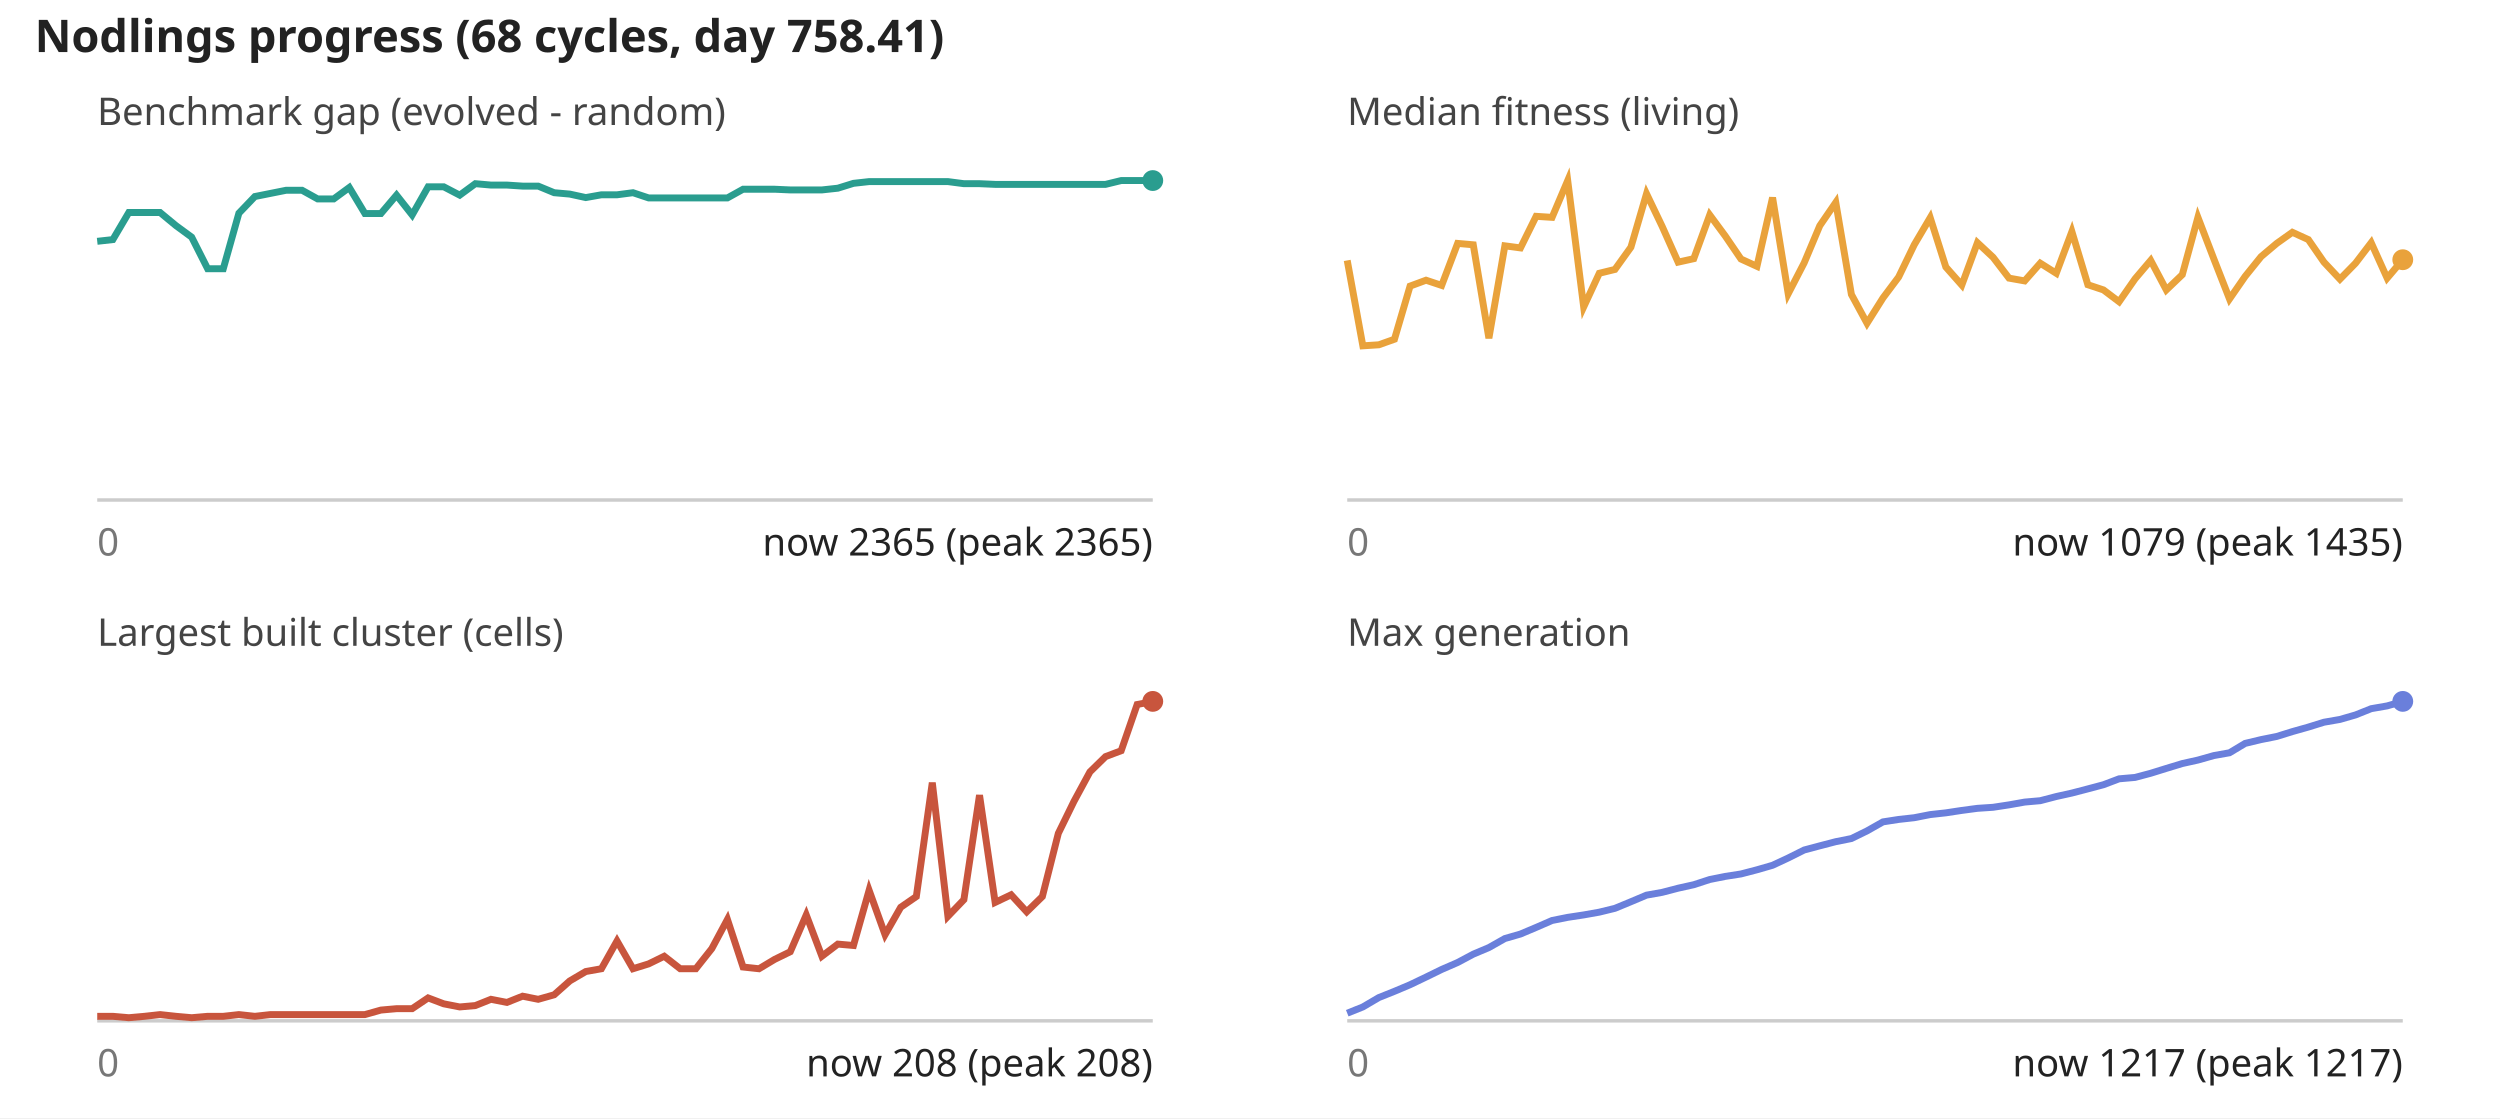
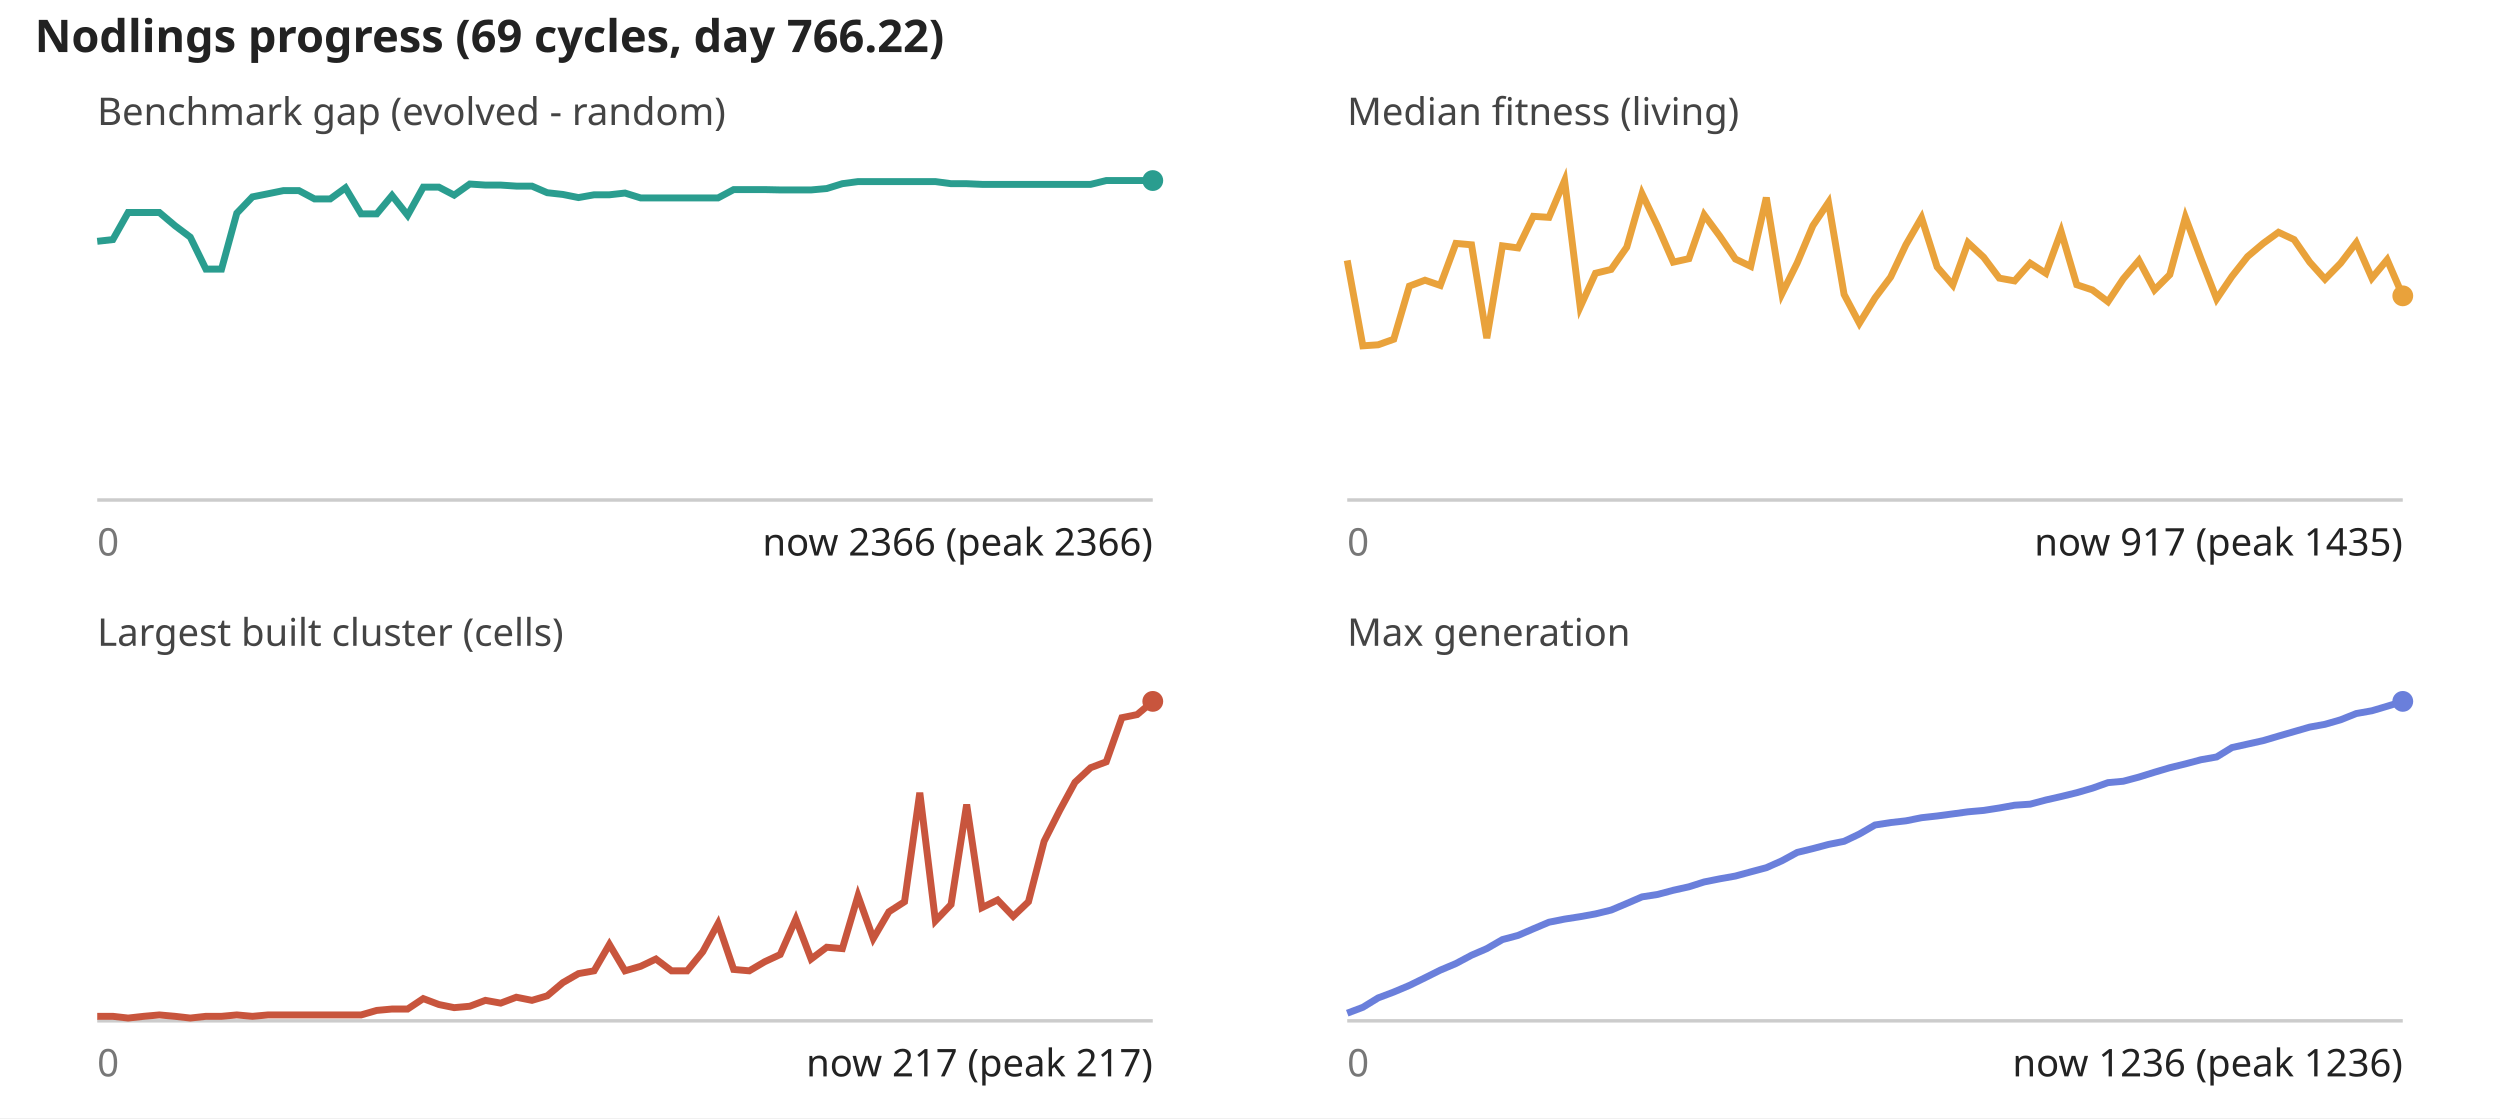
<svg xmlns="http://www.w3.org/2000/svg" viewBox="0 0 720 322" font-family="sans-serif" font-size="11">
  <rect width="100%" height="100%" fill="#fff" />
-   <text x="10" y="15" font-size="13" font-weight="bold" fill="#222">Nodlings progress (68 cycles, day 758.41)</text>
+   <text x="10" y="15" font-size="13" font-weight="bold" fill="#222">Nodlings progress (69 cycles, day 766.22)</text>
  <text x="28" y="36" fill="#444">Benchmark gap (evolved - random)</text>
  <line x1="28" y1="144" x2="332" y2="144" stroke="#ccc" />
-   <polyline fill="none" stroke="#2a9d8f" stroke-width="2" points="28.0,69.5 32.5,69.0 37.1,61.2 41.6,61.2 46.1,61.2 50.7,65.0 55.2,68.3 59.8,77.4 64.3,77.4 68.8,61.4 73.4,56.6 77.9,55.7 82.4,54.8 87.0,54.8 91.5,57.3 96.1,57.3 100.6,54.0 105.1,61.5 109.7,61.5 114.2,56.2 118.7,61.9 123.3,53.8 127.8,53.8 132.4,56.2 136.9,52.9 141.4,53.3 146.0,53.3 150.5,53.6 155.0,53.6 159.6,55.5 164.1,55.9 168.7,56.9 173.2,56.1 177.7,56.1 182.3,55.5 186.8,57.0 191.3,57.0 195.9,57.0 200.4,57.0 205.0,57.0 209.5,57.0 214.0,54.5 218.6,54.5 223.1,54.5 227.6,54.7 232.2,54.7 236.7,54.7 241.3,54.2 245.8,52.8 250.3,52.3 254.9,52.3 259.4,52.3 263.9,52.3 268.5,52.3 273.0,52.3 277.6,52.9 282.1,52.9 286.6,53.1 291.2,53.1 295.7,53.1 300.2,53.1 304.8,53.1 309.3,53.1 313.9,53.1 318.4,53.1 322.9,52.0 327.5,52.0 332.0,52.0" />
+   <polyline fill="none" stroke="#2a9d8f" stroke-width="2" points="28.0,69.5 32.5,69.0 36.9,61.2 41.4,61.2 45.9,61.2 50.4,65.0 54.8,68.3 59.3,77.5 63.8,77.5 68.2,61.4 72.7,56.7 77.2,55.8 81.6,54.9 86.1,54.9 90.6,57.3 95.1,57.3 99.5,54.1 104.0,61.6 108.5,61.6 112.9,56.3 117.4,62.0 121.9,53.9 126.4,53.9 130.8,56.2 135.3,53.0 139.8,53.3 144.2,53.3 148.7,53.6 153.2,53.6 157.6,55.5 162.1,56.0 166.6,56.9 171.1,56.1 175.5,56.1 180.0,55.6 184.5,57.0 188.9,57.0 193.4,57.0 197.9,57.0 202.4,57.0 206.8,57.0 211.3,54.6 215.8,54.6 220.2,54.6 224.7,54.7 229.2,54.7 233.6,54.7 238.1,54.3 242.6,52.9 247.1,52.3 251.5,52.3 256.0,52.3 260.5,52.3 264.9,52.3 269.4,52.3 273.9,52.9 278.4,52.9 282.8,53.1 287.3,53.1 291.8,53.1 296.2,53.1 300.7,53.1 305.2,53.1 309.6,53.1 314.1,53.1 318.6,52.0 323.1,52.0 327.5,52.0 332.0,52.0" />
  <circle cx="332.0" cy="52.0" r="3" fill="#2a9d8f" />
  <text x="28" y="160" fill="#777">0</text>
-   <text x="332" y="160" text-anchor="end" fill="#222">now 2365 (peak 2365)</text>
+   <text x="332" y="160" text-anchor="end" fill="#222">now 2366 (peak 2366)</text>
  <text x="388" y="36" fill="#444">Median fitness (living)</text>
  <line x1="388" y1="144" x2="692" y2="144" stroke="#ccc" />
-   <polyline fill="none" stroke="#e9a23b" stroke-width="2" points="388.0,75.0 392.5,99.6 397.1,99.3 401.6,97.7 406.1,82.4 410.7,80.7 415.2,82.2 419.8,70.1 424.3,70.5 428.8,97.4 433.4,70.8 437.9,71.4 442.4,62.3 447.0,62.6 451.5,52.0 456.1,88.4 460.6,78.7 465.1,77.6 469.7,71.2 474.2,55.8 478.7,65.2 483.3,75.5 487.8,74.5 492.4,61.9 496.9,68.0 501.4,74.6 506.0,76.7 510.5,56.9 515.0,84.6 519.6,75.7 524.1,65.0 528.7,58.3 533.2,84.8 537.7,93.1 542.3,85.8 546.8,79.8 551.3,70.5 555.9,62.7 560.4,76.9 565.0,82.1 569.5,69.9 574.0,74.1 578.6,80.1 583.1,80.9 587.6,75.8 592.2,78.7 596.7,66.7 601.3,82.0 605.8,83.5 610.3,86.9 614.9,80.3 619.4,75.0 623.9,83.5 628.5,79.1 633.0,62.6 637.6,74.6 642.1,86.1 646.6,79.6 651.2,73.9 655.7,70.1 660.2,66.9 664.8,69.0 669.3,75.5 673.9,80.4 678.4,75.8 682.9,69.9 687.5,80.1 692.0,74.8" />
-   <circle cx="692.0" cy="74.8" r="3" fill="#e9a23b" />
+   <polyline fill="none" stroke="#e9a23b" stroke-width="2" points="388.0,75.0 392.5,99.6 396.9,99.3 401.4,97.7 405.9,82.4 410.4,80.7 414.8,82.2 419.3,70.1 423.8,70.5 428.2,97.4 432.7,70.8 437.2,71.4 441.6,62.3 446.1,62.6 450.6,52.0 455.1,88.4 459.5,78.7 464.0,77.6 468.5,71.2 472.9,55.8 477.4,65.2 481.9,75.5 486.4,74.5 490.8,61.9 495.3,68.0 499.8,74.6 504.2,76.7 508.7,56.9 513.2,84.6 517.6,75.7 522.1,65.0 526.6,58.3 531.1,84.8 535.5,93.1 540.0,85.8 544.5,79.8 548.9,70.5 553.4,62.7 557.9,76.9 562.4,82.1 566.8,69.9 571.3,74.1 575.8,80.1 580.2,80.9 584.7,75.8 589.2,78.7 593.6,66.7 598.1,82.0 602.6,83.5 607.1,86.9 611.5,80.3 616.0,75.0 620.5,83.5 624.9,79.1 629.4,62.6 633.9,74.6 638.4,86.1 642.8,79.6 647.3,73.9 651.8,70.1 656.2,66.9 660.7,69.0 665.2,75.5 669.6,80.4 674.1,75.8 678.6,69.9 683.1,80.1 687.5,74.8 692.0,85.2" />
+   <circle cx="692.0" cy="85.2" r="3" fill="#e9a23b" />
  <text x="388" y="160" fill="#777">0</text>
-   <text x="692" y="160" text-anchor="end" fill="#222">now 1079 (peak 1435)</text>
+   <text x="692" y="160" text-anchor="end" fill="#222">now 917 (peak 1435)</text>
  <text x="28" y="186" fill="#444">Largest built cluster (cells)</text>
  <line x1="28" y1="294" x2="332" y2="294" stroke="#ccc" />
-   <polyline fill="none" stroke="#c8553d" stroke-width="2" points="28.0,292.7 32.5,292.7 37.1,293.1 41.6,292.7 46.1,292.2 50.7,292.7 55.2,293.1 59.8,292.7 64.3,292.7 68.8,292.2 73.4,292.7 77.9,292.2 82.4,292.2 87.0,292.2 91.5,292.2 96.1,292.2 100.6,292.2 105.1,292.2 109.7,290.9 114.2,290.5 118.7,290.5 123.3,287.4 127.8,289.1 132.4,290.0 136.9,289.6 141.4,287.8 146.0,288.7 150.5,286.9 155.0,287.8 159.6,286.5 164.1,282.5 168.7,279.8 173.2,279.0 177.7,271.0 182.3,279.0 186.8,277.6 191.3,275.4 195.9,279.0 200.4,279.0 205.0,273.2 209.5,264.8 214.0,278.5 218.6,279.0 223.1,276.3 227.6,274.1 232.2,263.5 236.7,275.4 241.3,271.9 245.8,272.3 250.3,256.4 254.9,269.2 259.4,261.3 263.9,258.2 268.5,225.4 273.0,263.9 277.6,259.1 282.1,229.0 286.6,259.9 291.2,257.7 295.7,262.6 300.2,258.2 304.8,240.0 309.3,230.8 313.9,222.3 318.4,217.9 322.9,216.2 327.5,202.9 332.0,202.0" />
+   <polyline fill="none" stroke="#c8553d" stroke-width="2" points="28.0,292.7 32.5,292.7 36.9,293.2 41.4,292.7 45.9,292.3 50.4,292.7 54.8,293.2 59.3,292.7 63.8,292.7 68.2,292.3 72.7,292.7 77.2,292.3 81.6,292.3 86.1,292.3 90.6,292.3 95.1,292.3 99.5,292.3 104.0,292.3 108.5,291.0 112.9,290.6 117.4,290.6 121.9,287.6 126.4,289.3 130.8,290.2 135.3,289.8 139.8,288.1 144.2,288.9 148.7,287.2 153.2,288.1 157.6,286.8 162.1,283.0 166.6,280.4 171.1,279.6 175.5,272.0 180.0,279.6 184.5,278.3 188.9,276.2 193.4,279.6 197.9,279.6 202.4,274.1 206.8,266.0 211.3,279.2 215.8,279.6 220.2,277.0 224.7,274.9 229.2,264.7 233.6,276.2 238.1,272.8 242.6,273.2 247.1,258.0 251.5,270.3 256.0,262.6 260.5,259.7 264.9,228.3 269.4,265.2 273.9,260.5 278.4,231.7 282.8,261.4 287.3,259.2 291.8,263.9 296.2,259.7 300.7,242.3 305.2,233.4 309.6,225.3 314.1,221.1 318.6,219.4 323.1,206.7 327.5,205.8 332.0,202.0" />
  <circle cx="332.0" cy="202.0" r="3" fill="#c8553d" />
  <text x="28" y="310" fill="#777">0</text>
-   <text x="332" y="310" text-anchor="end" fill="#222">now 208 (peak 208)</text>
+   <text x="332" y="310" text-anchor="end" fill="#222">now 217 (peak 217)</text>
  <text x="388" y="186" fill="#444">Max generation</text>
  <line x1="388" y1="294" x2="692" y2="294" stroke="#ccc" />
-   <polyline fill="none" stroke="#6a7fdb" stroke-width="2" points="388.0,291.8 392.5,290.0 397.1,287.3 401.6,285.5 406.1,283.6 410.7,281.4 415.2,279.2 419.8,277.2 424.3,274.8 428.8,272.9 433.4,270.3 437.9,269.0 442.4,267.1 447.0,265.1 451.5,264.2 456.1,263.5 460.6,262.7 465.1,261.6 469.7,259.7 474.2,257.8 478.7,257.0 483.3,255.8 487.8,254.8 492.4,253.3 496.9,252.4 501.4,251.7 506.0,250.5 510.5,249.2 515.0,247.1 519.6,244.8 524.1,243.6 528.7,242.4 533.2,241.5 537.7,239.3 542.3,236.7 546.8,236.0 551.3,235.5 555.9,234.6 560.4,234.1 565.0,233.4 569.5,232.8 574.0,232.5 578.6,231.8 583.1,231.0 587.6,230.6 592.2,229.4 596.7,228.4 601.3,227.2 605.8,226.0 610.3,224.3 614.9,223.9 619.4,222.7 623.9,221.3 628.5,219.9 633.0,218.9 637.6,217.6 642.1,216.8 646.6,214.1 651.2,213.0 655.7,212.1 660.2,210.7 664.8,209.4 669.3,208.0 673.9,207.2 678.4,205.9 682.9,204.1 687.5,203.3 692.0,202.0" />
+   <polyline fill="none" stroke="#6a7fdb" stroke-width="2" points="388.0,291.8 392.5,290.1 396.9,287.4 401.4,285.7 405.9,283.8 410.4,281.6 414.8,279.4 419.3,277.5 423.8,275.1 428.2,273.2 432.7,270.6 437.2,269.4 441.6,267.5 446.1,265.6 450.6,264.7 455.1,264.0 459.5,263.2 464.0,262.1 468.5,260.2 472.9,258.3 477.4,257.6 481.9,256.4 486.4,255.4 490.8,254.0 495.3,253.1 499.8,252.3 504.2,251.1 508.7,249.9 513.2,247.9 517.6,245.5 522.1,244.4 526.6,243.2 531.1,242.3 535.5,240.2 540.0,237.6 544.5,236.9 548.9,236.4 553.4,235.5 557.9,235.0 562.4,234.4 566.8,233.8 571.3,233.4 575.8,232.7 580.2,231.9 584.7,231.6 589.2,230.4 593.6,229.4 598.1,228.3 602.6,227.0 607.1,225.4 611.5,225.0 616.0,223.8 620.5,222.4 624.9,221.1 629.4,220.0 633.9,218.8 638.4,218.0 642.8,215.3 647.3,214.3 651.8,213.3 656.2,212.0 660.7,210.7 665.2,209.4 669.6,208.6 674.1,207.3 678.6,205.5 683.1,204.7 687.5,203.4 692.0,202.0" />
  <circle cx="692.0" cy="202.0" r="3" fill="#6a7fdb" />
  <text x="388" y="310" fill="#777">0</text>
-   <text x="692" y="310" text-anchor="end" fill="#222">now 1217 (peak 1217)</text>
+   <text x="692" y="310" text-anchor="end" fill="#222">now 1236 (peak 1236)</text>
</svg>
